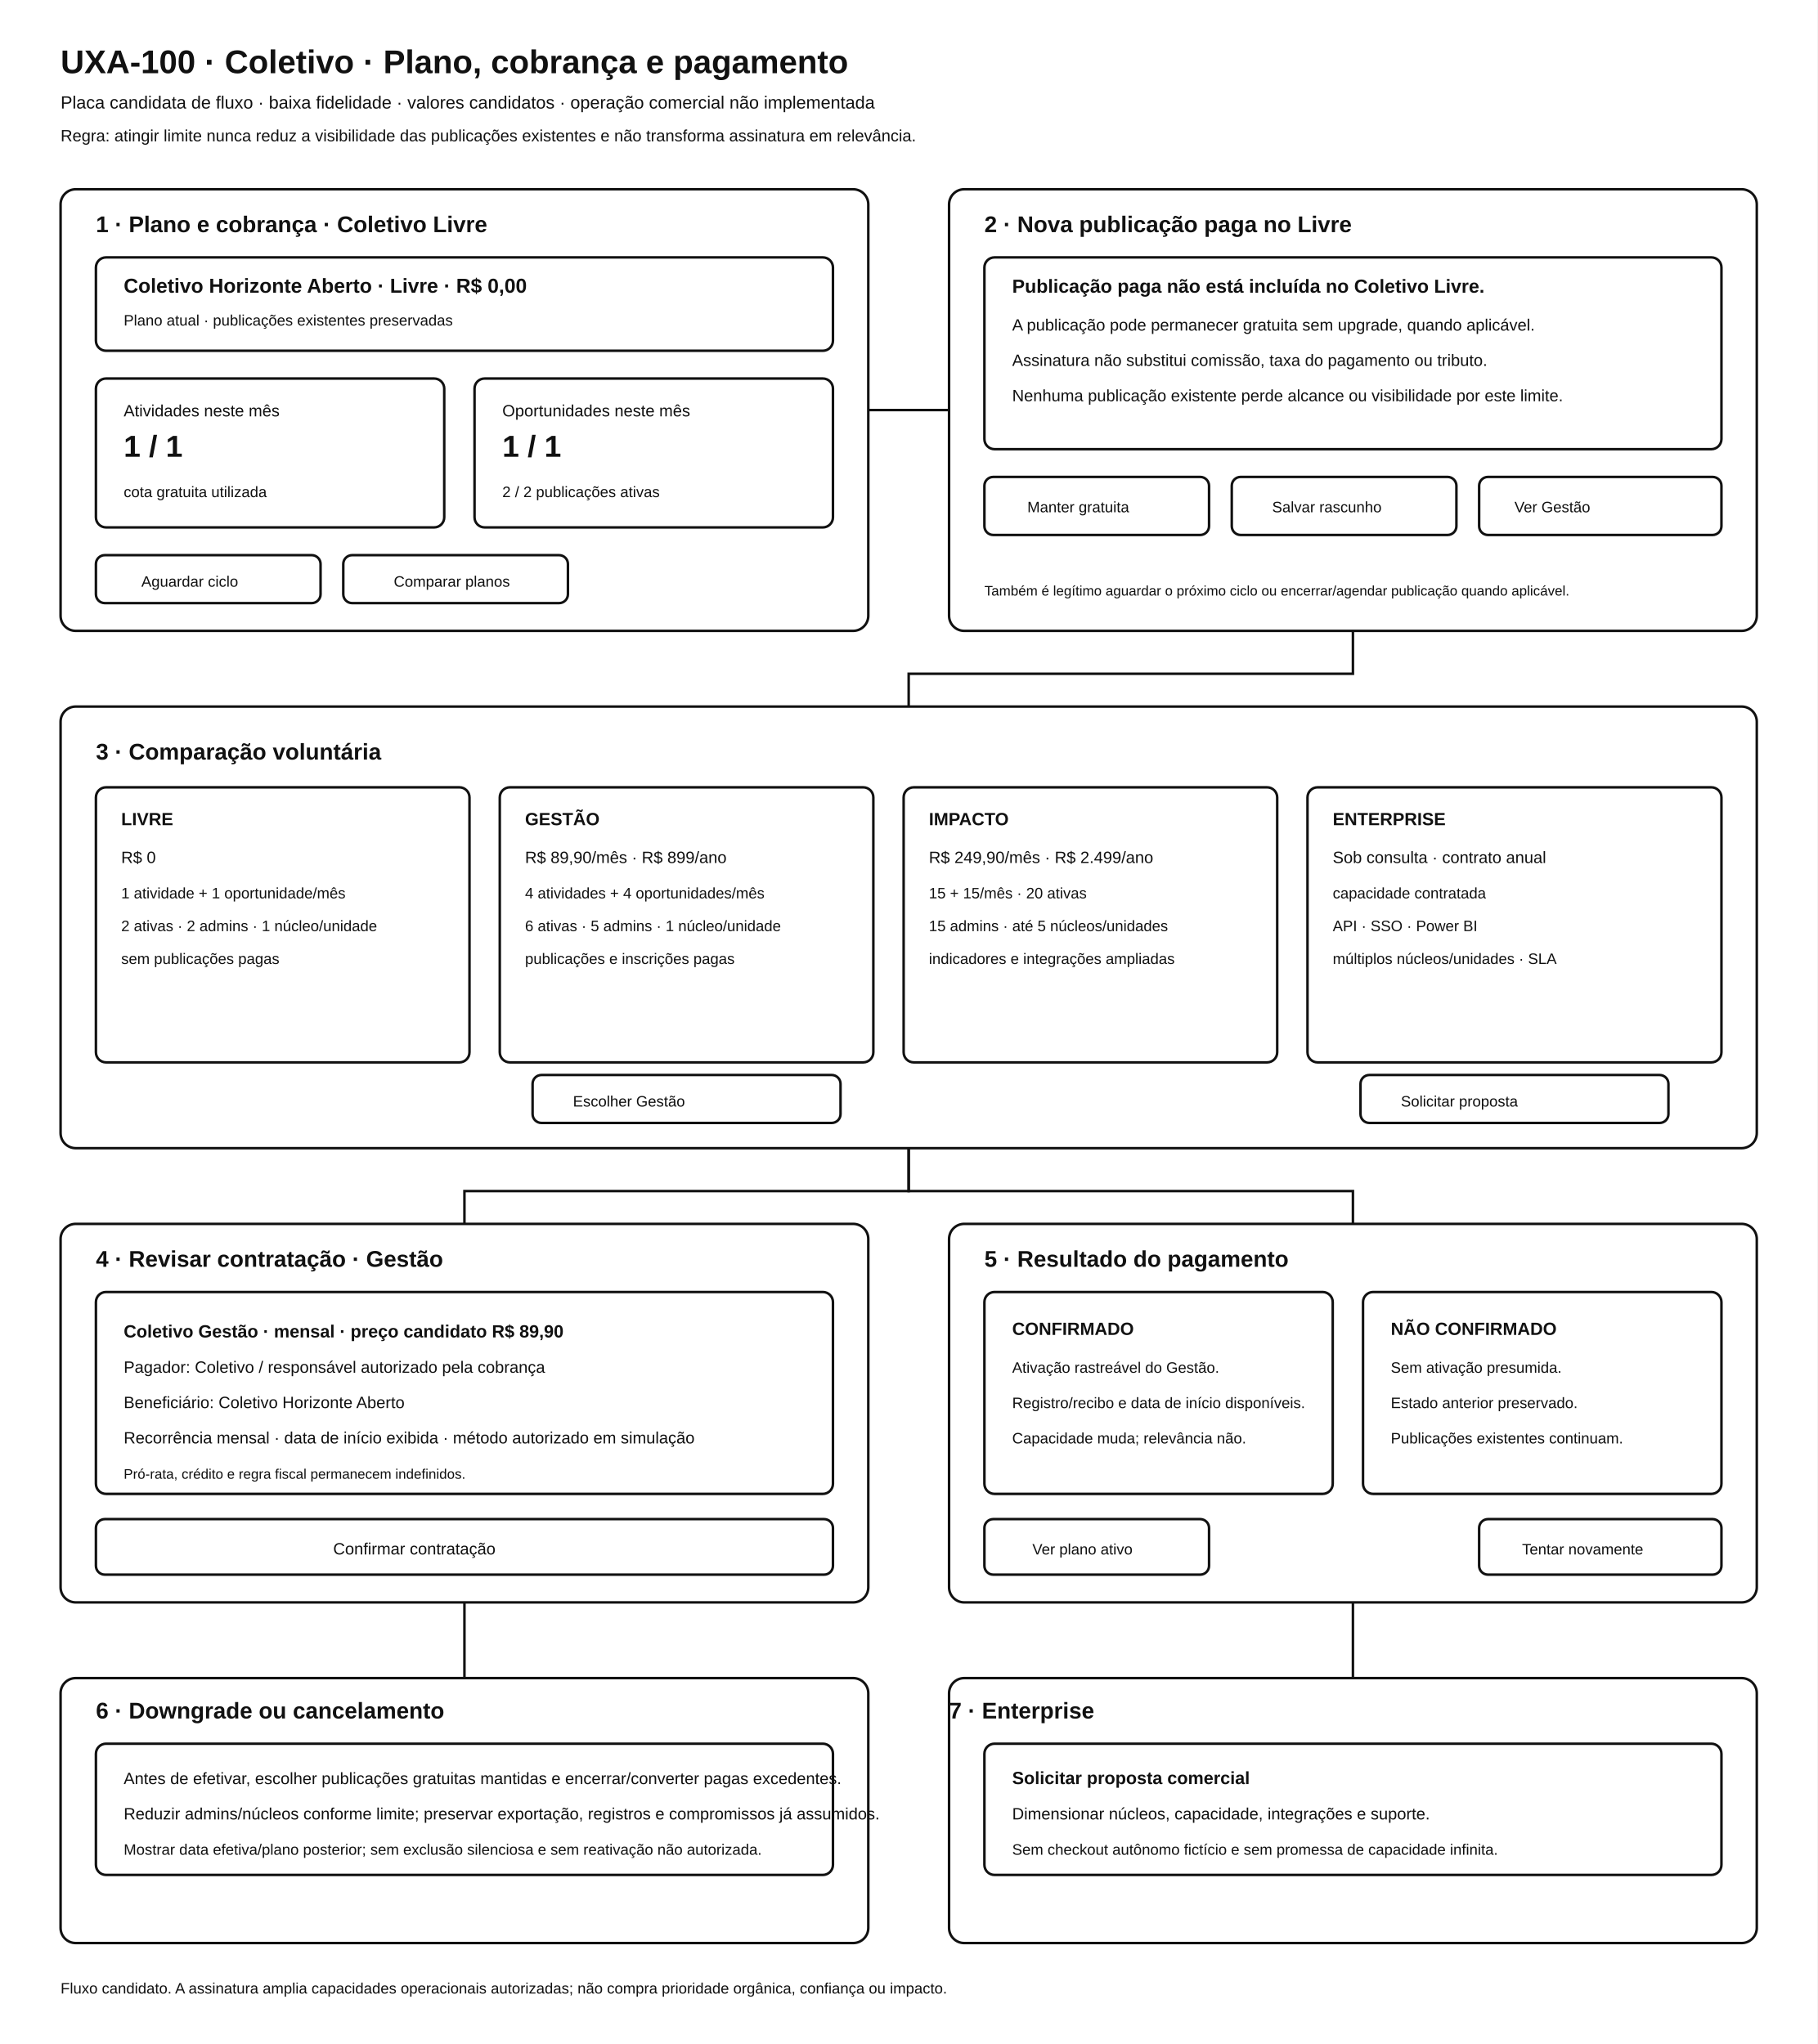
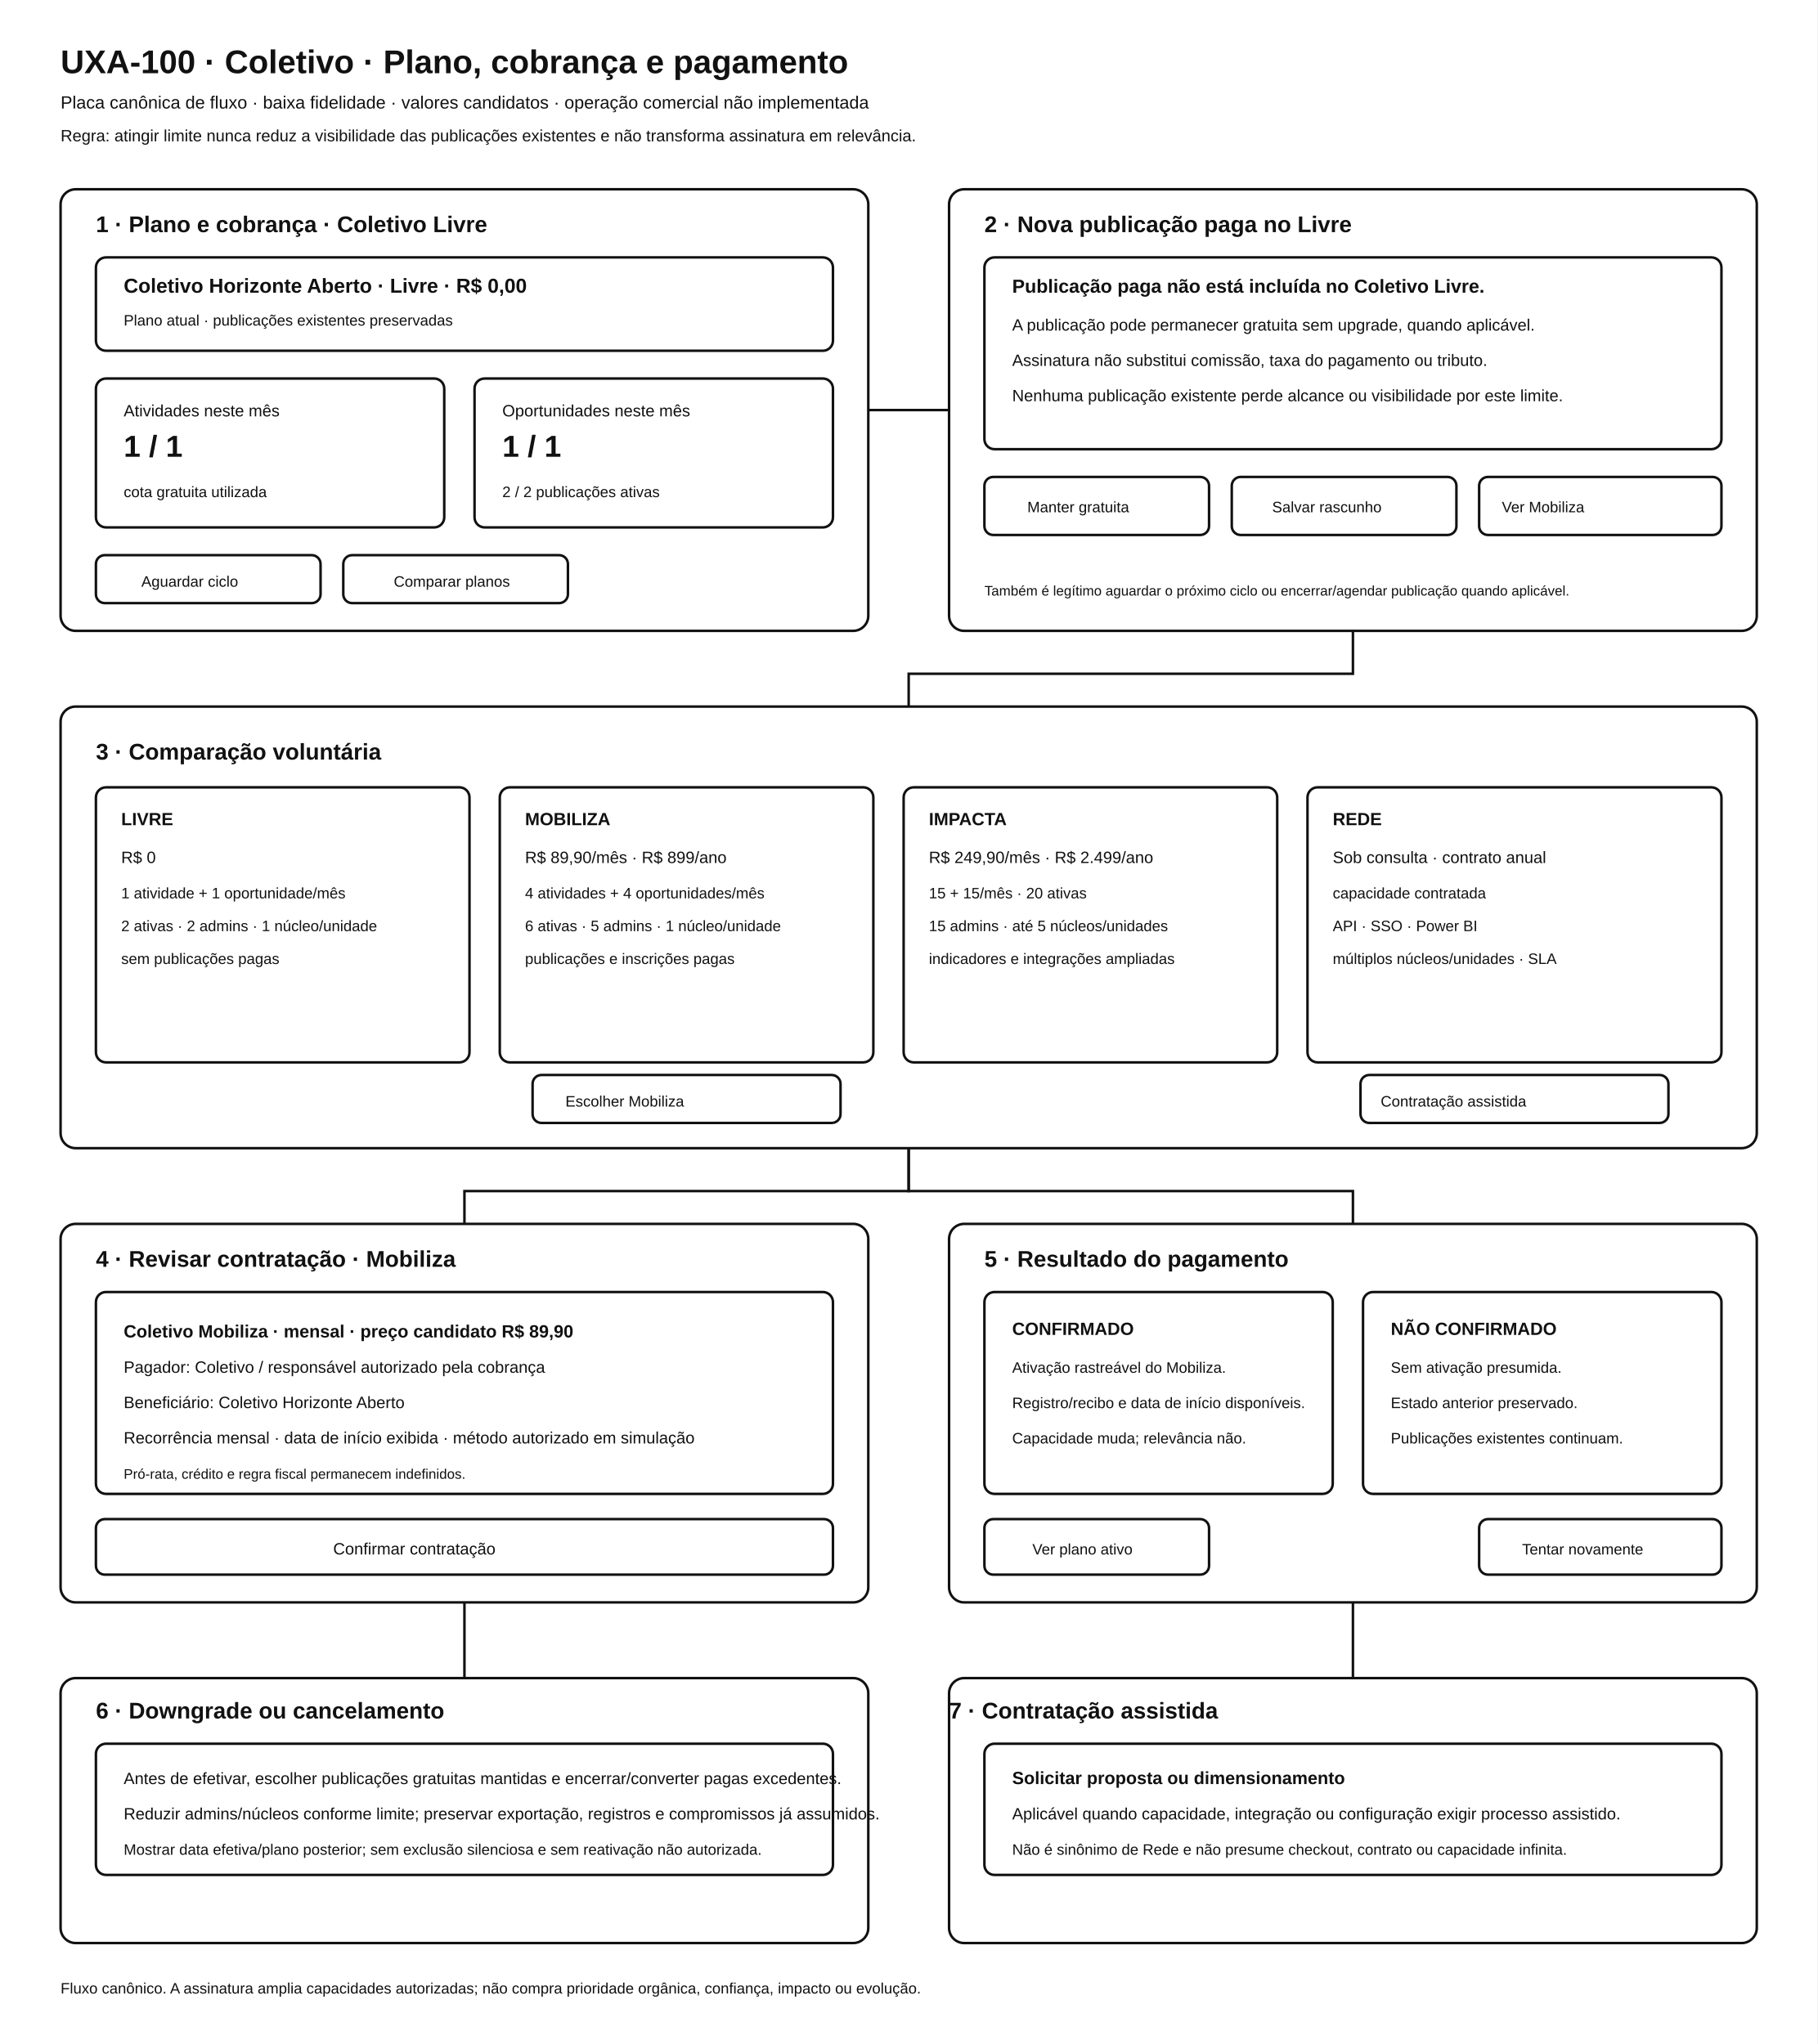
<svg xmlns="http://www.w3.org/2000/svg" width="1440" height="1620" viewBox="0 0 1440 1620" role="img" aria-labelledby="title desc">
  <rect width="1440" height="1620" fill="#ffffff" />
  <g font-family="Arial, Helvetica, sans-serif" fill="#111111">
    <text x="48" y="58" font-size="26" font-weight="700">UXA-100 · Coletivo · Plano, cobrança e pagamento</text>
-     <text x="48" y="86" font-size="14">Placa candidata de fluxo · baixa fidelidade · valores candidatos · operação comercial não implementada</text>
+     <text x="48" y="86" font-size="14">Placa canônica de fluxo · baixa fidelidade · valores candidatos · operação comercial não implementada</text>
    <text x="48" y="112" font-size="13">Regra: atingir limite nunca reduz a visibilidade das publicações existentes e não transforma assinatura em relevância.</text>
  </g>
  <g fill="none" stroke="#111111" stroke-width="2">
    <rect x="48" y="150" width="640" height="350" rx="12" />
    <rect x="752" y="150" width="640" height="350" rx="12" />
    <rect x="48" y="560" width="1344" height="350" rx="12" />
    <rect x="48" y="970" width="640" height="300" rx="12" />
    <rect x="752" y="970" width="640" height="300" rx="12" />
    <rect x="48" y="1330" width="640" height="210" rx="12" />
    <rect x="752" y="1330" width="640" height="210" rx="12" />
    <rect x="76" y="204" width="584" height="74" rx="8" />
    <rect x="76" y="300" width="276" height="118" rx="8" />
    <rect x="376" y="300" width="284" height="118" rx="8" />
    <rect x="76" y="440" width="178" height="38" rx="7" />
    <rect x="272" y="440" width="178" height="38" rx="7" />
    <rect x="780" y="204" width="584" height="152" rx="8" />
    <rect x="780" y="378" width="178" height="46" rx="7" />
    <rect x="976" y="378" width="178" height="46" rx="7" />
    <rect x="1172" y="378" width="192" height="46" rx="7" />
    <rect x="76" y="624" width="296" height="218" rx="8" />
    <rect x="396" y="624" width="296" height="218" rx="8" />
    <rect x="716" y="624" width="296" height="218" rx="8" />
    <rect x="1036" y="624" width="328" height="218" rx="8" />
    <rect x="422" y="852" width="244" height="38" rx="7" />
    <rect x="1078" y="852" width="244" height="38" rx="7" />
    <rect x="76" y="1024" width="584" height="160" rx="8" />
    <rect x="76" y="1204" width="584" height="44" rx="7" />
    <rect x="780" y="1024" width="276" height="160" rx="8" />
    <rect x="1080" y="1024" width="284" height="160" rx="8" />
    <rect x="780" y="1204" width="178" height="44" rx="7" />
    <rect x="1172" y="1204" width="192" height="44" rx="7" />
    <rect x="76" y="1382" width="584" height="104" rx="8" />
    <rect x="780" y="1382" width="584" height="104" rx="8" />
    <path d="M688 325 H752" />
    <path d="M1072 500 V534 H720 V560" />
    <path d="M720 910 V944 H368 V970" />
    <path d="M720 910 V944 H1072 V970" />
    <path d="M368 1270 V1304 H368 V1330" />
    <path d="M1072 1270 V1304 H1072 V1330" />
  </g>
  <g font-family="Arial, Helvetica, sans-serif" fill="#111111">
    <text x="76" y="184" font-size="18" font-weight="700">1 · Plano e cobrança · Coletivo Livre</text>
    <text x="98" y="232" font-size="16" font-weight="700">Coletivo Horizonte Aberto · Livre · R$ 0,00</text>
    <text x="98" y="258" font-size="12">Plano atual · publicações existentes preservadas</text>
    <text x="98" y="330" font-size="13">Atividades neste mês</text>
    <text x="98" y="362" font-size="24" font-weight="700">1 / 1</text>
    <text x="98" y="394" font-size="12">cota gratuita utilizada</text>
    <text x="398" y="330" font-size="13">Oportunidades neste mês</text>
    <text x="398" y="362" font-size="24" font-weight="700">1 / 1</text>
    <text x="398" y="394" font-size="12">2 / 2 publicações ativas</text>
    <text x="112" y="465" font-size="12">Aguardar ciclo</text>
    <text x="312" y="465" font-size="12">Comparar planos</text>
    <text x="780" y="184" font-size="18" font-weight="700">2 · Nova publicação paga no Livre</text>
    <text x="802" y="232" font-size="15" font-weight="700">Publicação paga não está incluída no Coletivo Livre.</text>
    <text x="802" y="262" font-size="13">A publicação pode permanecer gratuita sem upgrade, quando aplicável.</text>
    <text x="802" y="290" font-size="13">Assinatura não substitui comissão, taxa do pagamento ou tributo.</text>
    <text x="802" y="318" font-size="13">Nenhuma publicação existente perde alcance ou visibilidade por este limite.</text>
    <text x="814" y="406" font-size="12">Manter gratuita</text>
    <text x="1008" y="406" font-size="12">Salvar rascunho</text>
-     <text x="1200" y="406" font-size="12">Ver Gestão</text>
+     <text x="1190" y="406" font-size="12">Ver Mobiliza</text>
    <text x="780" y="472" font-size="11">Também é legítimo aguardar o próximo ciclo ou encerrar/agendar publicação quando aplicável.</text>
    <text x="76" y="602" font-size="18" font-weight="700">3 · Comparação voluntária</text>
    <text x="96" y="654" font-size="14" font-weight="700">LIVRE</text>
    <text x="96" y="684" font-size="13">R$ 0</text>
    <text x="96" y="712" font-size="12">1 atividade + 1 oportunidade/mês</text>
    <text x="96" y="738" font-size="12">2 ativas · 2 admins · 1 núcleo/unidade</text>
    <text x="96" y="764" font-size="12">sem publicações pagas</text>
-     <text x="416" y="654" font-size="14" font-weight="700">GESTÃO</text>
+     <text x="416" y="654" font-size="14" font-weight="700">MOBILIZA</text>
    <text x="416" y="684" font-size="13">R$ 89,90/mês · R$ 899/ano</text>
    <text x="416" y="712" font-size="12">4 atividades + 4 oportunidades/mês</text>
    <text x="416" y="738" font-size="12">6 ativas · 5 admins · 1 núcleo/unidade</text>
    <text x="416" y="764" font-size="12">publicações e inscrições pagas</text>
-     <text x="736" y="654" font-size="14" font-weight="700">IMPACTO</text>
+     <text x="736" y="654" font-size="14" font-weight="700">IMPACTA</text>
    <text x="736" y="684" font-size="13">R$ 249,90/mês · R$ 2.499/ano</text>
    <text x="736" y="712" font-size="12">15 + 15/mês · 20 ativas</text>
    <text x="736" y="738" font-size="12">15 admins · até 5 núcleos/unidades</text>
    <text x="736" y="764" font-size="12">indicadores e integrações ampliadas</text>
-     <text x="1056" y="654" font-size="14" font-weight="700">ENTERPRISE</text>
+     <text x="1056" y="654" font-size="14" font-weight="700">REDE</text>
    <text x="1056" y="684" font-size="13">Sob consulta · contrato anual</text>
    <text x="1056" y="712" font-size="12">capacidade contratada</text>
    <text x="1056" y="738" font-size="12">API · SSO · Power BI</text>
    <text x="1056" y="764" font-size="12">múltiplos núcleos/unidades · SLA</text>
-     <text x="454" y="877" font-size="12">Escolher Gestão</text>
-     <text x="1110" y="877" font-size="12">Solicitar proposta</text>
-     <text x="76" y="1004" font-size="18" font-weight="700">4 · Revisar contratação · Gestão</text>
-     <text x="98" y="1060" font-size="14" font-weight="700">Coletivo Gestão · mensal · preço candidato R$ 89,90</text>
+     <text x="448" y="877" font-size="12">Escolher Mobiliza</text>
+     <text x="1094" y="877" font-size="12">Contratação assistida</text>
+     <text x="76" y="1004" font-size="18" font-weight="700">4 · Revisar contratação · Mobiliza</text>
+     <text x="98" y="1060" font-size="14" font-weight="700">Coletivo Mobiliza · mensal · preço candidato R$ 89,90</text>
    <text x="98" y="1088" font-size="13">Pagador: Coletivo / responsável autorizado pela cobrança</text>
    <text x="98" y="1116" font-size="13">Beneficiário: Coletivo Horizonte Aberto</text>
    <text x="98" y="1144" font-size="13">Recorrência mensal · data de início exibida · método autorizado em simulação</text>
    <text x="98" y="1172" font-size="11">Pró-rata, crédito e regra fiscal permanecem indefinidos.</text>
    <text x="264" y="1232" font-size="13">Confirmar contratação</text>
    <text x="780" y="1004" font-size="18" font-weight="700">5 · Resultado do pagamento</text>
    <text x="802" y="1058" font-size="14" font-weight="700">CONFIRMADO</text>
-     <text x="802" y="1088" font-size="12">Ativação rastreável do Gestão.</text>
+     <text x="802" y="1088" font-size="12">Ativação rastreável do Mobiliza.</text>
    <text x="802" y="1116" font-size="12">Registro/recibo e data de início disponíveis.</text>
    <text x="802" y="1144" font-size="12">Capacidade muda; relevância não.</text>
    <text x="1102" y="1058" font-size="14" font-weight="700">NÃO CONFIRMADO</text>
    <text x="1102" y="1088" font-size="12">Sem ativação presumida.</text>
    <text x="1102" y="1116" font-size="12">Estado anterior preservado.</text>
    <text x="1102" y="1144" font-size="12">Publicações existentes continuam.</text>
    <text x="818" y="1232" font-size="12">Ver plano ativo</text>
    <text x="1206" y="1232" font-size="12">Tentar novamente</text>
    <text x="76" y="1362" font-size="18" font-weight="700">6 · Downgrade ou cancelamento</text>
    <text x="98" y="1414" font-size="13">Antes de efetivar, escolher publicações gratuitas mantidas e encerrar/converter pagas excedentes.</text>
    <text x="98" y="1442" font-size="13">Reduzir admins/núcleos conforme limite; preservar exportação, registros e compromissos já assumidos.</text>
    <text x="98" y="1470" font-size="12">Mostrar data efetiva/plano posterior; sem exclusão silenciosa e sem reativação não autorizada.</text>
-     <text x="752" y="1362" font-size="18" font-weight="700">7 · Enterprise</text>
-     <text x="802" y="1414" font-size="14" font-weight="700">Solicitar proposta comercial</text>
-     <text x="802" y="1442" font-size="13">Dimensionar núcleos, capacidade, integrações e suporte.</text>
-     <text x="802" y="1470" font-size="12">Sem checkout autônomo fictício e sem promessa de capacidade infinita.</text>
-     <text x="48" y="1580" font-size="12">Fluxo candidato. A assinatura amplia capacidades operacionais autorizadas; não compra prioridade orgânica, confiança ou impacto.</text>
+     <text x="752" y="1362" font-size="18" font-weight="700">7 · Contratação assistida</text>
+     <text x="802" y="1414" font-size="14" font-weight="700">Solicitar proposta ou dimensionamento</text>
+     <text x="802" y="1442" font-size="13">Aplicável quando capacidade, integração ou configuração exigir processo assistido.</text>
+     <text x="802" y="1470" font-size="12">Não é sinônimo de Rede e não presume checkout, contrato ou capacidade infinita.</text>
+     <text x="48" y="1580" font-size="12">Fluxo canônico. A assinatura amplia capacidades autorizadas; não compra prioridade orgânica, confiança, impacto ou evolução.</text>
  </g>
</svg>
